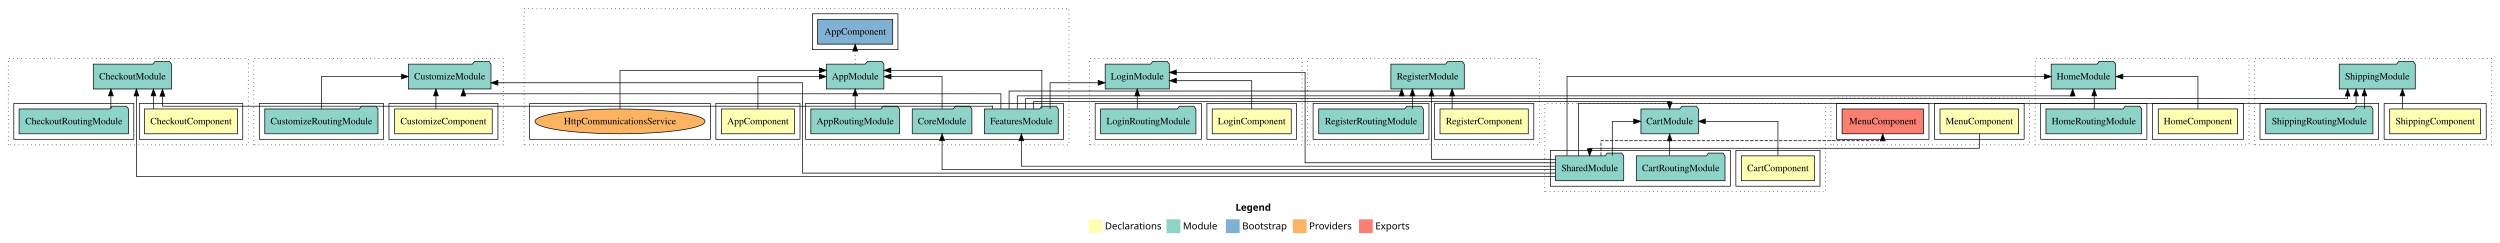
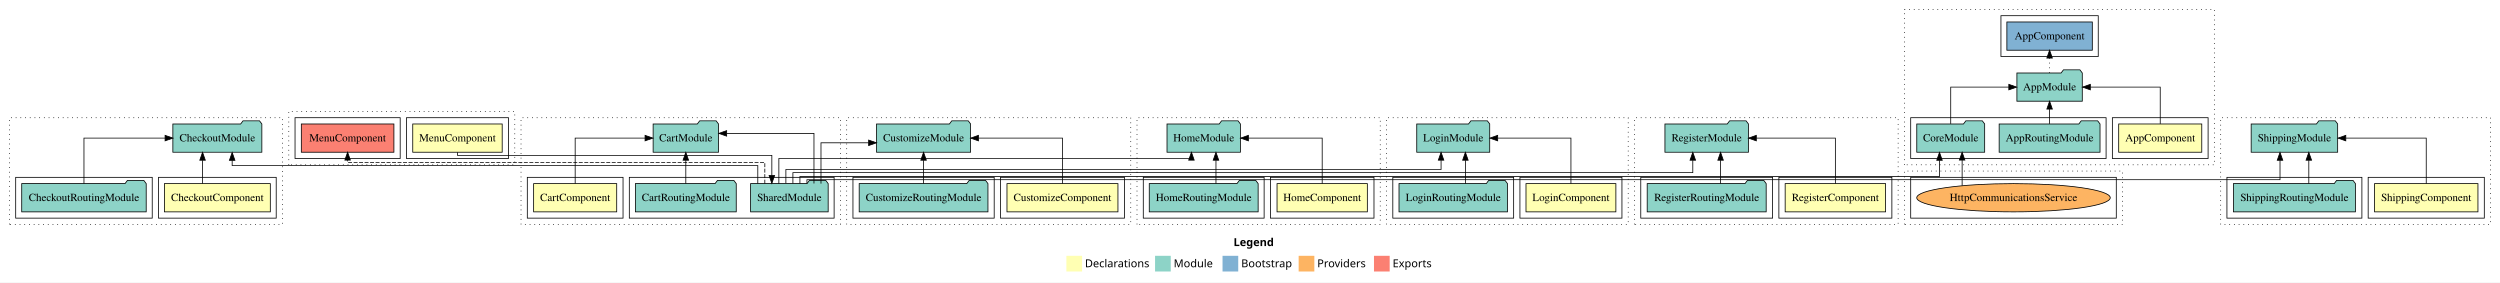
- <svg xmlns="http://www.w3.org/2000/svg" width="3625pt" height="352pt" viewBox="0.00 0.00 3625.00 352.00">
-   <g id="graph0" class="graph" transform="scale(1 1) rotate(0) translate(4 348)">
-     <polygon fill="#ffffff" stroke="transparent" points="-4,4 -4,-348 3621,-348 3621,4 -4,4" />
-     <text text-anchor="start" x="1787.509" y="-42.4" font-family="sans-serif" font-weight="bold" font-size="14.00" fill="#000000">Legend</text>
-     <polygon fill="#ffffb3" stroke="transparent" points="1574.5,-10 1574.5,-30 1594.5,-30 1594.5,-10 1574.5,-10" />
-     <text text-anchor="start" x="1598.129" y="-15.4" font-family="sans-serif" font-size="14.00" fill="#000000">  Declarations</text>
-     <polygon fill="#8dd3c7" stroke="transparent" points="1687.5,-10 1687.5,-30 1707.5,-30 1707.5,-10 1687.5,-10" />
-     <text text-anchor="start" x="1711.225" y="-15.4" font-family="sans-serif" font-size="14.00" fill="#000000">  Module</text>
-     <polygon fill="#80b1d3" stroke="transparent" points="1773.5,-10 1773.5,-30 1793.5,-30 1793.5,-10 1773.5,-10" />
-     <text text-anchor="start" x="1797.281" y="-15.4" font-family="sans-serif" font-size="14.00" fill="#000000">  Bootstrap</text>
-     <polygon fill="#fdb462" stroke="transparent" points="1870.5,-10 1870.5,-30 1890.5,-30 1890.5,-10 1870.5,-10" />
-     <text text-anchor="start" x="1894.173" y="-15.4" font-family="sans-serif" font-size="14.00" fill="#000000">  Providers</text>
-     <polygon fill="#fb8072" stroke="transparent" points="1966.5,-10 1966.5,-30 1986.5,-30 1986.5,-10 1966.5,-10" />
-     <text text-anchor="start" x="1990.226" y="-15.4" font-family="sans-serif" font-size="14.00" fill="#000000">  Exports</text>
+ <svg xmlns="http://www.w3.org/2000/svg" width="3186pt" height="360pt" viewBox="0.00 0.00 3186.00 360.00">
+   <g id="graph0" class="graph" transform="scale(1 1) rotate(0) translate(4 356)">
+     <polygon fill="#ffffff" stroke="transparent" points="-4,4 -4,-356 3182,-356 3182,4 -4,4" />
+     <text text-anchor="start" x="1568.009" y="-42.4" font-family="sans-serif" font-weight="bold" font-size="14.00" fill="#000000">Legend</text>
+     <polygon fill="#ffffb3" stroke="transparent" points="1355,-10 1355,-30 1375,-30 1375,-10 1355,-10" />
+     <text text-anchor="start" x="1378.629" y="-15.4" font-family="sans-serif" font-size="14.00" fill="#000000">  Declarations</text>
+     <polygon fill="#8dd3c7" stroke="transparent" points="1468,-10 1468,-30 1488,-30 1488,-10 1468,-10" />
+     <text text-anchor="start" x="1491.725" y="-15.4" font-family="sans-serif" font-size="14.00" fill="#000000">  Module</text>
+     <polygon fill="#80b1d3" stroke="transparent" points="1554,-10 1554,-30 1574,-30 1574,-10 1554,-10" />
+     <text text-anchor="start" x="1577.781" y="-15.4" font-family="sans-serif" font-size="14.00" fill="#000000">  Bootstrap</text>
+     <polygon fill="#fdb462" stroke="transparent" points="1651,-10 1651,-30 1671,-30 1671,-10 1651,-10" />
+     <text text-anchor="start" x="1674.673" y="-15.4" font-family="sans-serif" font-size="14.00" fill="#000000">  Providers</text>
+     <polygon fill="#fb8072" stroke="transparent" points="1747,-10 1747,-30 1767,-30 1767,-10 1747,-10" />
+     <text text-anchor="start" x="1770.726" y="-15.4" font-family="sans-serif" font-size="14.00" fill="#000000">  Exports</text>
    <g id="clust1" class="cluster">
-       <polygon fill="none" stroke="#000000" stroke-dasharray="1,5" points="756,-138 756,-336 1546,-336 1546,-138 756,-138" />
+       <polygon fill="none" stroke="#000000" stroke-dasharray="1,5" points="2423,-146 2423,-344 2818,-344 2818,-146 2423,-146" />
    </g>
    <g id="clust2" class="cluster">
-       <polygon fill="none" stroke="#000000" points="1034,-146 1034,-198 1156,-198 1156,-146 1034,-146" />
+       <polygon fill="none" stroke="#000000" points="2688,-154 2688,-206 2810,-206 2810,-154 2688,-154" />
    </g>
    <g id="clust4" class="cluster">
-       <polygon fill="none" stroke="#000000" points="1164,-146 1164,-198 1538,-198 1538,-146 1164,-146" />
+       <polygon fill="none" stroke="#000000" points="2431,-154 2431,-206 2680,-206 2680,-154 2431,-154" />
    </g>
    <g id="clust6" class="cluster">
-       <polygon fill="none" stroke="#000000" points="1174,-276 1174,-328 1298,-328 1298,-276 1174,-276" />
-     </g>
-     <g id="clust7" class="cluster">
-       <polygon fill="none" stroke="#000000" points="764,-146 764,-198 1026,-198 1026,-146 764,-146" />
+       <polygon fill="none" stroke="#000000" points="2546,-284 2546,-336 2670,-336 2670,-284 2546,-284" />
    </g>
    <g id="clust14" class="cluster">
-       <polygon fill="none" stroke="#000000" stroke-dasharray="1,5" points="2236,-70 2236,-198 2643,-198 2643,-70 2236,-70" />
+       <polygon fill="none" stroke="#000000" stroke-dasharray="1,5" points="660,-70 660,-206 1067,-206 1067,-70 660,-70" />
    </g>
    <g id="clust15" class="cluster">
-       <polygon fill="none" stroke="#000000" points="2513,-78 2513,-130 2635,-130 2635,-78 2513,-78" />
+       <polygon fill="none" stroke="#000000" points="668,-78 668,-130 790,-130 790,-78 668,-78" />
    </g>
    <g id="clust17" class="cluster">
-       <polygon fill="none" stroke="#000000" points="2244,-78 2244,-130 2505,-130 2505,-78 2244,-78" />
+       <polygon fill="none" stroke="#000000" points="798,-78 798,-130 1059,-130 1059,-78 798,-78" />
    </g>
    <g id="clust27" class="cluster">
-       <polygon fill="none" stroke="#000000" stroke-dasharray="1,5" points="8,-138 8,-263 356,-263 356,-138 8,-138" />
+       <polygon fill="none" stroke="#000000" stroke-dasharray="1,5" points="8,-70 8,-206 356,-206 356,-70 8,-70" />
    </g>
    <g id="clust28" class="cluster">
-       <polygon fill="none" stroke="#000000" points="198,-146 198,-198 348,-198 348,-146 198,-146" />
+       <polygon fill="none" stroke="#000000" points="198,-78 198,-130 348,-130 348,-78 198,-78" />
    </g>
    <g id="clust30" class="cluster">
-       <polygon fill="none" stroke="#000000" points="16,-146 16,-198 190,-198 190,-146 16,-146" />
+       <polygon fill="none" stroke="#000000" points="16,-78 16,-130 190,-130 190,-78 16,-78" />
+     </g>
+     <g id="clust40" class="cluster">
+       <polygon fill="none" stroke="#000000" stroke-dasharray="1,5" points="2423,-70 2423,-138 2701,-138 2701,-70 2423,-70" />
+     </g>
+     <g id="clust45" class="cluster">
+       <polygon fill="none" stroke="#000000" points="2431,-78 2431,-130 2693,-130 2693,-78 2431,-78" />
    </g>
    <g id="clust46" class="cluster">
-       <polygon fill="none" stroke="#000000" stroke-dasharray="1,5" points="364,-138 364,-263 726,-263 726,-138 364,-138" />
+       <polygon fill="none" stroke="#000000" stroke-dasharray="1,5" points="1075,-70 1075,-206 1437,-206 1437,-70 1075,-70" />
    </g>
    <g id="clust47" class="cluster">
-       <polygon fill="none" stroke="#000000" points="560,-146 560,-198 718,-198 718,-146 560,-146" />
+       <polygon fill="none" stroke="#000000" points="1271,-78 1271,-130 1429,-130 1429,-78 1271,-78" />
    </g>
    <g id="clust49" class="cluster">
-       <polygon fill="none" stroke="#000000" points="372,-146 372,-198 552,-198 552,-146 372,-146" />
-     </g>
-     <g id="clust65" class="cluster">
-       <polygon fill="none" stroke="#000000" stroke-dasharray="1,5" points="2947,-138 2947,-263 3257,-263 3257,-138 2947,-138" />
-     </g>
-     <g id="clust66" class="cluster">
-       <polygon fill="none" stroke="#000000" points="3117,-146 3117,-198 3249,-198 3249,-146 3117,-146" />
-     </g>
-     <g id="clust68" class="cluster">
-       <polygon fill="none" stroke="#000000" points="2955,-146 2955,-198 3109,-198 3109,-146 2955,-146" />
-     </g>
-     <g id="clust78" class="cluster">
-       <polygon fill="none" stroke="#000000" stroke-dasharray="1,5" points="1576,-138 1576,-263 1884,-263 1884,-138 1576,-138" />
-     </g>
-     <g id="clust79" class="cluster">
-       <polygon fill="none" stroke="#000000" points="1746,-146 1746,-198 1876,-198 1876,-146 1746,-146" />
-     </g>
-     <g id="clust81" class="cluster">
-       <polygon fill="none" stroke="#000000" points="1584,-146 1584,-198 1738,-198 1738,-146 1584,-146" />
-     </g>
-     <g id="clust91" class="cluster">
-       <polygon fill="none" stroke="#000000" stroke-dasharray="1,5" points="1892,-138 1892,-263 2228,-263 2228,-138 1892,-138" />
-     </g>
-     <g id="clust92" class="cluster">
-       <polygon fill="none" stroke="#000000" points="2076,-146 2076,-198 2220,-198 2220,-146 2076,-146" />
-     </g>
-     <g id="clust94" class="cluster">
-       <polygon fill="none" stroke="#000000" points="1900,-146 1900,-198 2068,-198 2068,-146 1900,-146" />
-     </g>
-     <g id="clust104" class="cluster">
-       <polygon fill="none" stroke="#000000" stroke-dasharray="1,5" points="2651,-138 2651,-206 2939,-206 2939,-138 2651,-138" />
+       <polygon fill="none" stroke="#000000" points="1083,-78 1083,-130 1263,-130 1263,-78 1083,-78" />
+     </g>
+     <g id="clust59" class="cluster">
+       <polygon fill="none" stroke="#000000" stroke-dasharray="1,5" points="1445,-70 1445,-206 1755,-206 1755,-70 1445,-70" />
+     </g>
+     <g id="clust60" class="cluster">
+       <polygon fill="none" stroke="#000000" points="1615,-78 1615,-130 1747,-130 1747,-78 1615,-78" />
+     </g>
+     <g id="clust62" class="cluster">
+       <polygon fill="none" stroke="#000000" points="1453,-78 1453,-130 1607,-130 1607,-78 1453,-78" />
+     </g>
+     <g id="clust72" class="cluster">
+       <polygon fill="none" stroke="#000000" stroke-dasharray="1,5" points="1763,-70 1763,-206 2071,-206 2071,-70 1763,-70" />
+     </g>
+     <g id="clust73" class="cluster">
+       <polygon fill="none" stroke="#000000" points="1933,-78 1933,-130 2063,-130 2063,-78 1933,-78" />
+     </g>
+     <g id="clust75" class="cluster">
+       <polygon fill="none" stroke="#000000" points="1771,-78 1771,-130 1925,-130 1925,-78 1771,-78" />
+     </g>
+     <g id="clust85" class="cluster">
+       <polygon fill="none" stroke="#000000" stroke-dasharray="1,5" points="2079,-70 2079,-206 2415,-206 2415,-70 2079,-70" />
+     </g>
+     <g id="clust86" class="cluster">
+       <polygon fill="none" stroke="#000000" points="2263,-78 2263,-130 2407,-130 2407,-78 2263,-78" />
+     </g>
+     <g id="clust88" class="cluster">
+       <polygon fill="none" stroke="#000000" points="2087,-78 2087,-130 2255,-130 2255,-78 2087,-78" />
+     </g>
+     <g id="clust98" class="cluster">
+       <polygon fill="none" stroke="#000000" stroke-dasharray="1,5" points="364,-146 364,-214 652,-214 652,-146 364,-146" />
+     </g>
+     <g id="clust99" class="cluster">
+       <polygon fill="none" stroke="#000000" points="514,-154 514,-206 644,-206 644,-154 514,-154" />
+     </g>
+     <g id="clust102" class="cluster">
+       <polygon fill="none" stroke="#000000" points="372,-154 372,-206 506,-206 506,-154 372,-154" />
    </g>
    <g id="clust105" class="cluster">
-       <polygon fill="none" stroke="#000000" points="2801,-146 2801,-198 2931,-198 2931,-146 2801,-146" />
+       <polygon fill="none" stroke="#000000" stroke-dasharray="1,5" points="2826,-70 2826,-206 3170,-206 3170,-70 2826,-70" />
+     </g>
+     <g id="clust106" class="cluster">
+       <polygon fill="none" stroke="#000000" points="3014,-78 3014,-130 3162,-130 3162,-78 3014,-78" />
    </g>
    <g id="clust108" class="cluster">
-       <polygon fill="none" stroke="#000000" points="2659,-146 2659,-198 2793,-198 2793,-146 2659,-146" />
-     </g>
-     <g id="clust111" class="cluster">
-       <polygon fill="none" stroke="#000000" stroke-dasharray="1,5" points="3265,-138 3265,-263 3609,-263 3609,-138 3265,-138" />
-     </g>
-     <g id="clust112" class="cluster">
-       <polygon fill="none" stroke="#000000" points="3453,-146 3453,-198 3601,-198 3601,-146 3453,-146" />
-     </g>
-     <g id="clust114" class="cluster">
-       <polygon fill="none" stroke="#000000" points="3273,-146 3273,-198 3445,-198 3445,-146 3273,-146" />
+       <polygon fill="none" stroke="#000000" points="2834,-78 2834,-130 3006,-130 3006,-78 2834,-78" />
    </g>
    <g id="node1" class="node">
-       <polygon fill="#ffffb3" stroke="#000000" points="1147.94,-190 1042.06,-190 1042.06,-154 1147.94,-154 1147.94,-190" />
-       <text text-anchor="middle" x="1095" y="-167.8" font-family="Times,serif" font-size="14.00" fill="#000000">AppComponent</text>
+       <polygon fill="#ffffb3" stroke="#000000" points="2801.94,-198 2696.06,-198 2696.06,-162 2801.94,-162 2801.94,-198" />
+       <text text-anchor="middle" x="2749" y="-175.8" font-family="Times,serif" font-size="14.00" fill="#000000">AppComponent</text>
    </g>
    <g id="node2" class="node">
-       <polygon fill="#8dd3c7" stroke="#000000" points="1277.657,-255 1274.657,-259 1253.657,-259 1250.657,-255 1194.343,-255 1194.343,-219 1277.657,-219 1277.657,-255" />
-       <text text-anchor="middle" x="1236" y="-232.8" font-family="Times,serif" font-size="14.00" fill="#000000">AppModule</text>
+       <polygon fill="#8dd3c7" stroke="#000000" points="2649.657,-263 2646.657,-267 2625.657,-267 2622.657,-263 2566.343,-263 2566.343,-227 2649.657,-227 2649.657,-263" />
+       <text text-anchor="middle" x="2608" y="-240.8" font-family="Times,serif" font-size="14.00" fill="#000000">AppModule</text>
    </g>
    <g id="edge1" class="edge">
-       <path fill="none" stroke="#000000" d="M1095,-190.106C1095,-209.339 1095,-237 1095,-237 1095,-237 1184.077,-237 1184.077,-237" />
-       <polygon fill="#000000" stroke="#000000" points="1184.077,-240.5 1194.077,-237 1184.077,-233.5 1184.077,-240.5" />
+       <path fill="none" stroke="#000000" d="M2749,-198.106C2749,-217.339 2749,-245 2749,-245 2749,-245 2659.923,-245 2659.923,-245" />
+       <polygon fill="#000000" stroke="#000000" points="2659.923,-241.5 2649.923,-245 2659.923,-248.5 2659.923,-241.5" />
+     </g>
+     <g id="node5" class="node">
+       <polygon fill="#80b1d3" stroke="#000000" points="2662.439,-328 2553.561,-328 2553.561,-292 2662.439,-292 2662.439,-328" />
+       <text text-anchor="middle" x="2608" y="-305.8" font-family="Times,serif" font-size="14.00" fill="#000000">AppComponent </text>
+     </g>
+     <g id="edge4" class="edge">
+       <path fill="none" stroke="#000000" stroke-dasharray="1,5" d="M2608,-263.106C2608,-263.106 2608,-281.991 2608,-281.991" />
+       <polygon fill="#000000" stroke="#000000" points="2604.5,-281.991 2608,-291.991 2611.5,-281.991 2604.5,-281.991" />
+     </g>
+     <g id="node3" class="node">
+       <polygon fill="#8dd3c7" stroke="#000000" points="2672.274,-198 2669.274,-202 2648.274,-202 2645.274,-198 2543.726,-198 2543.726,-162 2672.274,-162 2672.274,-198" />
+       <text text-anchor="middle" x="2608" y="-175.8" font-family="Times,serif" font-size="14.00" fill="#000000">AppRoutingModule</text>
+     </g>
+     <g id="edge2" class="edge">
+       <path fill="none" stroke="#000000" d="M2608,-198.106C2608,-198.106 2608,-216.991 2608,-216.991" />
+       <polygon fill="#000000" stroke="#000000" points="2604.5,-216.991 2608,-226.991 2611.5,-216.991 2604.5,-216.991" />
+     </g>
+     <g id="node4" class="node">
+       <polygon fill="#8dd3c7" stroke="#000000" points="2525.262,-198 2522.262,-202 2501.262,-202 2498.262,-198 2438.738,-198 2438.738,-162 2525.262,-162 2525.262,-198" />
+       <text text-anchor="middle" x="2482" y="-175.8" font-family="Times,serif" font-size="14.00" fill="#000000">CoreModule</text>
+     </g>
+     <g id="edge3" class="edge">
+       <path fill="none" stroke="#000000" d="M2482,-198.106C2482,-217.339 2482,-245 2482,-245 2482,-245 2556.044,-245 2556.044,-245" />
+       <polygon fill="#000000" stroke="#000000" points="2556.044,-248.5 2566.044,-245 2556.044,-241.5 2556.044,-248.5" />
    </g>
    <g id="node6" class="node">
-       <polygon fill="#80b1d3" stroke="#000000" points="1290.439,-320 1181.561,-320 1181.561,-284 1290.439,-284 1290.439,-320" />
-       <text text-anchor="middle" x="1236" y="-297.8" font-family="Times,serif" font-size="14.00" fill="#000000">AppComponent </text>
+       <polygon fill="#ffffb3" stroke="#000000" points="781.936,-122 676.064,-122 676.064,-86 781.936,-86 781.936,-122" />
+       <text text-anchor="middle" x="729" y="-99.8" font-family="Times,serif" font-size="14.00" fill="#000000">CartComponent</text>
+     </g>
+     <g id="node7" class="node">
+       <polygon fill="#8dd3c7" stroke="#000000" points="911.653,-198 908.653,-202 887.653,-202 884.653,-198 828.347,-198 828.347,-162 911.653,-162 911.653,-198" />
+       <text text-anchor="middle" x="870" y="-175.8" font-family="Times,serif" font-size="14.00" fill="#000000">CartModule</text>
    </g>
    <g id="edge5" class="edge">
-       <path fill="none" stroke="#000000" stroke-dasharray="1,5" d="M1236,-255.106C1236,-255.106 1236,-273.991 1236,-273.991" />
-       <polygon fill="#000000" stroke="#000000" points="1232.5,-273.991 1236,-283.991 1239.5,-273.991 1232.5,-273.991" />
-     </g>
-     <g id="node3" class="node">
-       <polygon fill="#8dd3c7" stroke="#000000" points="1300.274,-190 1297.274,-194 1276.274,-194 1273.274,-190 1171.726,-190 1171.726,-154 1300.274,-154 1300.274,-190" />
-       <text text-anchor="middle" x="1236" y="-167.8" font-family="Times,serif" font-size="14.00" fill="#000000">AppRoutingModule</text>
-     </g>
-     <g id="edge2" class="edge">
-       <path fill="none" stroke="#000000" d="M1236,-190.106C1236,-190.106 1236,-208.991 1236,-208.991" />
-       <polygon fill="#000000" stroke="#000000" points="1232.5,-208.991 1236,-218.991 1239.5,-208.991 1232.5,-208.991" />
-     </g>
-     <g id="node4" class="node">
-       <polygon fill="#8dd3c7" stroke="#000000" points="1405.262,-190 1402.262,-194 1381.262,-194 1378.262,-190 1318.738,-190 1318.738,-154 1405.262,-154 1405.262,-190" />
-       <text text-anchor="middle" x="1362" y="-167.8" font-family="Times,serif" font-size="14.00" fill="#000000">CoreModule</text>
-     </g>
-     <g id="edge3" class="edge">
-       <path fill="none" stroke="#000000" d="M1362,-190.106C1362,-209.339 1362,-237 1362,-237 1362,-237 1287.956,-237 1287.956,-237" />
-       <polygon fill="#000000" stroke="#000000" points="1287.956,-233.5 1277.956,-237 1287.956,-240.5 1287.956,-233.5" />
-     </g>
-     <g id="node5" class="node">
-       <polygon fill="#8dd3c7" stroke="#000000" points="1530.472,-190 1527.472,-194 1506.472,-194 1503.472,-190 1423.528,-190 1423.528,-154 1530.472,-154 1530.472,-190" />
-       <text text-anchor="middle" x="1477" y="-167.8" font-family="Times,serif" font-size="14.00" fill="#000000">FeaturesModule</text>
-     </g>
-     <g id="edge4" class="edge">
-       <path fill="none" stroke="#000000" d="M1506.714,-190.292C1506.714,-212.206 1506.714,-246 1506.714,-246 1506.714,-246 1287.706,-246 1287.706,-246" />
-       <polygon fill="#000000" stroke="#000000" points="1287.706,-242.5 1277.706,-246 1287.706,-249.5 1287.706,-242.5" />
+       <path fill="none" stroke="#000000" d="M729,-122.011C729,-144.485 729,-180 729,-180 729,-180 818.077,-180 818.077,-180" />
+       <polygon fill="#000000" stroke="#000000" points="818.077,-183.5 828.077,-180 818.077,-176.5 818.077,-183.5" />
+     </g>
+     <g id="node8" class="node">
+       <polygon fill="#8dd3c7" stroke="#000000" points="934.27,-122 931.27,-126 910.27,-126 907.27,-122 805.73,-122 805.73,-86 934.27,-86 934.27,-122" />
+       <text text-anchor="middle" x="870" y="-99.8" font-family="Times,serif" font-size="14.00" fill="#000000">CartRoutingModule</text>
+     </g>
+     <g id="edge6" class="edge">
+       <path fill="none" stroke="#000000" d="M870,-122.011C870,-122.011 870,-151.855 870,-151.855" />
+       <polygon fill="#000000" stroke="#000000" points="866.5,-151.855 870,-161.855 873.5,-151.855 866.5,-151.855" />
    </g>
    <g id="node9" class="node">
-       <polygon fill="#8dd3c7" stroke="#000000" points="2458.653,-190 2455.653,-194 2434.653,-194 2431.653,-190 2375.347,-190 2375.347,-154 2458.653,-154 2458.653,-190" />
-       <text text-anchor="middle" x="2417" y="-167.8" font-family="Times,serif" font-size="14.00" fill="#000000">CartModule</text>
+       <polygon fill="#8dd3c7" stroke="#000000" points="1051.423,-122 1048.423,-126 1027.423,-126 1024.423,-122 952.577,-122 952.577,-86 1051.423,-86 1051.423,-122" />
+       <text text-anchor="middle" x="1002" y="-99.8" font-family="Times,serif" font-size="14.00" fill="#000000">SharedModule</text>
+     </g>
+     <g id="edge11" class="edge">
+       <path fill="none" stroke="#000000" d="M1015.421,-122.159C1015.421,-127.043 1015.421,-131 1015.421,-131 1015.421,-131 2467.696,-131 2467.696,-131 2467.696,-131 2467.696,-151.754 2467.696,-151.754" />
+       <polygon fill="#000000" stroke="#000000" points="2464.196,-151.754 2467.696,-161.754 2471.196,-151.754 2464.196,-151.754" />
+     </g>
+     <g id="edge7" class="edge">
+       <path fill="none" stroke="#000000" d="M1033.316,-122.198C1033.316,-146.356 1033.316,-186 1033.316,-186 1033.316,-186 922.058,-186 922.058,-186" />
+       <polygon fill="#000000" stroke="#000000" points="922.058,-182.5 912.058,-186 922.058,-189.5 922.058,-182.5" />
+     </g>
+     <g id="node11" class="node">
+       <polygon fill="#8dd3c7" stroke="#000000" points="329.706,-198 326.706,-202 305.706,-202 302.706,-198 216.294,-198 216.294,-162 329.706,-162 329.706,-198" />
+       <text text-anchor="middle" x="273" y="-175.8" font-family="Times,serif" font-size="14.00" fill="#000000">CheckoutModule</text>
+     </g>
+     <g id="edge10" class="edge">
+       <path fill="none" stroke="#000000" d="M961.736,-122.103C961.736,-133.086 961.736,-145 961.736,-145 961.736,-145 291.868,-145 291.868,-145 291.868,-145 291.868,-151.68 291.868,-151.68" />
+       <polygon fill="#000000" stroke="#000000" points="288.368,-151.68 291.868,-161.68 295.368,-151.68 288.368,-151.68" />
+     </g>
+     <g id="node15" class="node">
+       <polygon fill="#8dd3c7" stroke="#000000" points="1232.933,-198 1229.933,-202 1208.933,-202 1205.933,-198 1113.067,-198 1113.067,-162 1232.933,-162 1232.933,-198" />
+       <text text-anchor="middle" x="1173" y="-175.8" font-family="Times,serif" font-size="14.00" fill="#000000">CustomizeModule</text>
+     </g>
+     <g id="edge15" class="edge">
+       <path fill="none" stroke="#000000" d="M1042.264,-122.027C1042.264,-142.767 1042.264,-174 1042.264,-174 1042.264,-174 1102.989,-174 1102.989,-174" />
+       <polygon fill="#000000" stroke="#000000" points="1102.989,-177.5 1112.989,-174 1102.989,-170.5 1102.989,-177.5" />
+     </g>
+     <g id="node18" class="node">
+       <polygon fill="#8dd3c7" stroke="#000000" points="1576.762,-198 1573.762,-202 1552.762,-202 1549.762,-198 1483.238,-198 1483.238,-162 1576.762,-162 1576.762,-198" />
+       <text text-anchor="middle" x="1530" y="-175.8" font-family="Times,serif" font-size="14.00" fill="#000000">HomeModule</text>
+     </g>
+     <g id="edge18" class="edge">
+       <path fill="none" stroke="#000000" d="M988.579,-122.051C988.579,-136.373 988.579,-154 988.579,-154 988.579,-154 1514.373,-154 1514.373,-154 1514.373,-154 1514.373,-154.794 1514.373,-154.794" />
+       <polygon fill="#000000" stroke="#000000" points="1510.873,-151.942 1514.373,-161.942 1517.873,-151.942 1510.873,-151.942" />
+     </g>
+     <g id="node21" class="node">
+       <polygon fill="#8dd3c7" stroke="#000000" points="1894.493,-198 1891.493,-202 1870.493,-202 1867.493,-198 1801.507,-198 1801.507,-162 1894.493,-162 1894.493,-198" />
+       <text text-anchor="middle" x="1848" y="-175.8" font-family="Times,serif" font-size="14.00" fill="#000000">LoginModule</text>
+     </g>
+     <g id="edge21" class="edge">
+       <path fill="none" stroke="#000000" d="M997.526,-122.422C997.526,-131.279 997.526,-140 997.526,-140 997.526,-140 1832.501,-140 1832.501,-140 1832.501,-140 1832.501,-151.873 1832.501,-151.873" />
+       <polygon fill="#000000" stroke="#000000" points="1829.001,-151.873 1832.501,-161.873 1836.001,-151.873 1829.001,-151.873" />
+     </g>
+     <g id="node24" class="node">
+       <polygon fill="#8dd3c7" stroke="#000000" points="2224.202,-198 2221.202,-202 2200.202,-202 2197.202,-198 2117.798,-198 2117.798,-162 2224.202,-162 2224.202,-198" />
+       <text text-anchor="middle" x="2171" y="-175.8" font-family="Times,serif" font-size="14.00" fill="#000000">RegisterModule</text>
+     </g>
+     <g id="edge24" class="edge">
+       <path fill="none" stroke="#000000" d="M1006.474,-122.243C1006.474,-129.43 1006.474,-136 1006.474,-136 1006.474,-136 2153.3,-136 2153.3,-136 2153.3,-136 2153.3,-151.85 2153.3,-151.85" />
+       <polygon fill="#000000" stroke="#000000" points="2149.8,-151.849 2153.3,-161.85 2156.8,-151.85 2149.8,-151.849" />
+     </g>
+     <g id="node27" class="node">
+       <polygon fill="#fb8072" stroke="#000000" points="497.993,-198 380.007,-198 380.007,-162 497.993,-162 497.993,-198" />
+       <text text-anchor="middle" x="439" y="-175.8" font-family="Times,serif" font-size="14.00" fill="#000000">MenuComponent </text>
+     </g>
+     <g id="edge26" class="edge">
+       <path fill="none" stroke="#000000" stroke-dasharray="5,2" d="M970.684,-122.044C970.684,-134.563 970.684,-149 970.684,-149 970.684,-149 439,-149 439,-149 439,-149 439,-151.967 439,-151.967" />
+       <polygon fill="#000000" stroke="#000000" points="435.5,-151.967 439,-161.967 442.5,-151.967 435.5,-151.967" />
+     </g>
+     <g id="node29" class="node">
+       <polygon fill="#8dd3c7" stroke="#000000" points="2975.114,-198 2972.114,-202 2951.114,-202 2948.114,-198 2864.886,-198 2864.886,-162 2975.114,-162 2975.114,-198" />
+       <text text-anchor="middle" x="2920" y="-175.8" font-family="Times,serif" font-size="14.00" fill="#000000">ShippingModule</text>
+     </g>
+     <g id="edge28" class="edge">
+       <path fill="none" stroke="#000000" d="M1024.369,-122.122C1024.369,-124.973 1024.369,-127 1024.369,-127 1024.369,-127 2901.648,-127 2901.648,-127 2901.648,-127 2901.648,-151.76 2901.648,-151.76" />
+       <polygon fill="#000000" stroke="#000000" points="2898.148,-151.76 2901.648,-161.76 2905.148,-151.76 2898.148,-151.76" />
+     </g>
+     <g id="node10" class="node">
+       <polygon fill="#ffffb3" stroke="#000000" points="340.489,-122 205.511,-122 205.511,-86 340.489,-86 340.489,-122" />
+       <text text-anchor="middle" x="273" y="-99.8" font-family="Times,serif" font-size="14.00" fill="#000000">CheckoutComponent</text>
+     </g>
+     <g id="edge8" class="edge">
+       <path fill="none" stroke="#000000" d="M254.132,-122.011C254.132,-122.011 254.132,-151.855 254.132,-151.855" />
+       <polygon fill="#000000" stroke="#000000" points="250.632,-151.855 254.132,-161.855 257.632,-151.855 250.632,-151.855" />
+     </g>
+     <g id="node12" class="node">
+       <polygon fill="#8dd3c7" stroke="#000000" points="182.324,-122 179.324,-126 158.324,-126 155.324,-122 23.676,-122 23.676,-86 182.324,-86 182.324,-122" />
+       <text text-anchor="middle" x="103" y="-99.8" font-family="Times,serif" font-size="14.00" fill="#000000">CheckoutRoutingModule</text>
    </g>
    <g id="edge9" class="edge">
-       <path fill="none" stroke="#000000" d="M1494.829,-190.202C1494.829,-196.028 1494.829,-201 1494.829,-201 1494.829,-201 2417,-201 2417,-201 2417,-201 2417,-199.92 2417,-199.92" />
-       <polygon fill="#000000" stroke="#000000" points="2420.5,-200.201 2417,-190.202 2413.5,-200.202 2420.5,-200.201" />
+       <path fill="none" stroke="#000000" d="M103,-122.011C103,-144.485 103,-180 103,-180 103,-180 206.393,-180 206.393,-180" />
+       <polygon fill="#000000" stroke="#000000" points="206.393,-183.5 216.393,-180 206.392,-176.5 206.393,-183.5" />
    </g>
    <g id="node13" class="node">
-       <polygon fill="#8dd3c7" stroke="#000000" points="244.706,-255 241.706,-259 220.706,-259 217.706,-255 131.294,-255 131.294,-219 244.706,-219 244.706,-255" />
-       <text text-anchor="middle" x="188" y="-232.8" font-family="Times,serif" font-size="14.00" fill="#000000">CheckoutModule</text>
+       <ellipse fill="#fdb462" stroke="#000000" cx="2562" cy="-104" rx="123.292" ry="18" />
+       <text text-anchor="middle" x="2562" y="-99.8" font-family="Times,serif" font-size="14.00" fill="#000000">HttpCommunicationsService</text>
+     </g>
+     <g id="edge12" class="edge">
+       <path fill="none" stroke="#000000" d="M2496.539,-119.38C2496.539,-119.38 2496.539,-151.971 2496.539,-151.971" />
+       <polygon fill="#000000" stroke="#000000" points="2493.039,-151.971 2496.539,-161.971 2500.039,-151.971 2493.039,-151.971" />
+     </g>
+     <g id="node14" class="node">
+       <polygon fill="#ffffb3" stroke="#000000" points="1420.715,-122 1279.285,-122 1279.285,-86 1420.715,-86 1420.715,-122" />
+       <text text-anchor="middle" x="1350" y="-99.8" font-family="Times,serif" font-size="14.00" fill="#000000">CustomizeComponent</text>
    </g>
    <g id="edge13" class="edge">
-       <path fill="none" stroke="#000000" d="M1435.4,-190.168C1435.4,-192.448 1435.4,-194 1435.4,-194 1435.4,-194 231.571,-194 231.571,-194 231.571,-194 231.571,-208.515 231.571,-208.515" />
-       <polygon fill="#000000" stroke="#000000" points="228.071,-208.514 231.571,-218.515 235.071,-208.515 228.071,-208.514" />
+       <path fill="none" stroke="#000000" d="M1350,-122.011C1350,-144.485 1350,-180 1350,-180 1350,-180 1242.924,-180 1242.924,-180" />
+       <polygon fill="#000000" stroke="#000000" points="1242.924,-176.5 1232.924,-180 1242.924,-183.5 1242.924,-176.5" />
    </g>
    <g id="node16" class="node">
-       <polygon fill="#8dd3c7" stroke="#000000" points="707.933,-255 704.933,-259 683.933,-259 680.933,-255 588.067,-255 588.067,-219 707.933,-219 707.933,-255" />
-       <text text-anchor="middle" x="648" y="-232.8" font-family="Times,serif" font-size="14.00" fill="#000000">CustomizeModule</text>
-     </g>
-     <g id="edge18" class="edge">
-       <path fill="none" stroke="#000000" d="M1447.286,-190.127C1447.286,-200.711 1447.286,-212 1447.286,-212 1447.286,-212 667.905,-212 667.905,-212 667.905,-212 667.905,-212.683 667.905,-212.683" />
-       <polygon fill="#000000" stroke="#000000" points="664.405,-208.831 667.905,-218.831 671.405,-208.831 664.405,-208.831" />
+       <polygon fill="#8dd3c7" stroke="#000000" points="1255.05,-122 1252.05,-126 1231.05,-126 1228.05,-122 1090.95,-122 1090.95,-86 1255.05,-86 1255.05,-122" />
+       <text text-anchor="middle" x="1173" y="-99.8" font-family="Times,serif" font-size="14.00" fill="#000000">CustomizeRoutingModule</text>
+     </g>
+     <g id="edge14" class="edge">
+       <path fill="none" stroke="#000000" d="M1173,-122.011C1173,-122.011 1173,-151.855 1173,-151.855" />
+       <polygon fill="#000000" stroke="#000000" points="1169.5,-151.855 1173,-161.855 1176.5,-151.855 1169.5,-151.855" />
+     </g>
+     <g id="node17" class="node">
+       <polygon fill="#ffffb3" stroke="#000000" points="1738.545,-122 1623.455,-122 1623.455,-86 1738.545,-86 1738.545,-122" />
+       <text text-anchor="middle" x="1681" y="-99.8" font-family="Times,serif" font-size="14.00" fill="#000000">HomeComponent</text>
+     </g>
+     <g id="edge16" class="edge">
+       <path fill="none" stroke="#000000" d="M1681,-122.011C1681,-144.485 1681,-180 1681,-180 1681,-180 1586.95,-180 1586.95,-180" />
+       <polygon fill="#000000" stroke="#000000" points="1586.95,-176.5 1576.95,-180 1586.95,-183.5 1586.95,-176.5" />
    </g>
    <g id="node19" class="node">
-       <polygon fill="#8dd3c7" stroke="#000000" points="3063.762,-255 3060.762,-259 3039.762,-259 3036.762,-255 2970.238,-255 2970.238,-219 3063.762,-219 3063.762,-255" />
-       <text text-anchor="middle" x="3017" y="-232.8" font-family="Times,serif" font-size="14.00" fill="#000000">HomeModule</text>
+       <polygon fill="#8dd3c7" stroke="#000000" points="1599.38,-122 1596.38,-126 1575.38,-126 1572.38,-122 1460.62,-122 1460.62,-86 1599.38,-86 1599.38,-122" />
+       <text text-anchor="middle" x="1530" y="-99.8" font-family="Times,serif" font-size="14.00" fill="#000000">HomeRoutingModule</text>
+     </g>
+     <g id="edge17" class="edge">
+       <path fill="none" stroke="#000000" d="M1545.627,-122.011C1545.627,-122.011 1545.627,-151.855 1545.627,-151.855" />
+       <polygon fill="#000000" stroke="#000000" points="1542.127,-151.855 1545.627,-161.855 1549.127,-151.855 1542.127,-151.855" />
+     </g>
+     <g id="node20" class="node">
+       <polygon fill="#ffffb3" stroke="#000000" points="2055.276,-122 1940.724,-122 1940.724,-86 2055.276,-86 2055.276,-122" />
+       <text text-anchor="middle" x="1998" y="-99.8" font-family="Times,serif" font-size="14.00" fill="#000000">LoginComponent</text>
+     </g>
+     <g id="edge19" class="edge">
+       <path fill="none" stroke="#000000" d="M1998,-122.011C1998,-144.485 1998,-180 1998,-180 1998,-180 1904.639,-180 1904.639,-180" />
+       <polygon fill="#000000" stroke="#000000" points="1904.639,-176.5 1894.639,-180 1904.639,-183.5 1904.639,-176.5" />
+     </g>
+     <g id="node22" class="node">
+       <polygon fill="#8dd3c7" stroke="#000000" points="1917.111,-122 1914.111,-126 1893.111,-126 1890.111,-122 1778.889,-122 1778.889,-86 1917.111,-86 1917.111,-122" />
+       <text text-anchor="middle" x="1848" y="-99.8" font-family="Times,serif" font-size="14.00" fill="#000000">LoginRoutingModule</text>
+     </g>
+     <g id="edge20" class="edge">
+       <path fill="none" stroke="#000000" d="M1863.499,-122.011C1863.499,-122.011 1863.499,-151.855 1863.499,-151.855" />
+       <polygon fill="#000000" stroke="#000000" points="1859.999,-151.855 1863.499,-161.855 1866.999,-151.855 1859.999,-151.855" />
+     </g>
+     <g id="node23" class="node">
+       <polygon fill="#ffffb3" stroke="#000000" points="2398.985,-122 2271.015,-122 2271.015,-86 2398.985,-86 2398.985,-122" />
+       <text text-anchor="middle" x="2335" y="-99.8" font-family="Times,serif" font-size="14.00" fill="#000000">RegisterComponent</text>
    </g>
    <g id="edge22" class="edge">
-       <path fill="none" stroke="#000000" d="M1471.057,-190.066C1471.057,-199.459 1471.057,-209 1471.057,-209 1471.057,-209 3001.373,-209 3001.373,-209 3001.373,-209 3001.373,-209.979 3001.373,-209.979" />
-       <polygon fill="#000000" stroke="#000000" points="2997.873,-208.793 3001.373,-218.793 3004.873,-208.793 2997.873,-208.793" />
-     </g>
-     <g id="node22" class="node">
-       <polygon fill="#8dd3c7" stroke="#000000" points="1691.493,-255 1688.493,-259 1667.493,-259 1664.493,-255 1598.507,-255 1598.507,-219 1691.493,-219 1691.493,-255" />
-       <text text-anchor="middle" x="1645" y="-232.8" font-family="Times,serif" font-size="14.00" fill="#000000">LoginModule</text>
-     </g>
-     <g id="edge26" class="edge">
-       <path fill="none" stroke="#000000" d="M1518.6,-190.027C1518.6,-206.398 1518.6,-228 1518.6,-228 1518.6,-228 1588.293,-228 1588.293,-228" />
-       <polygon fill="#000000" stroke="#000000" points="1588.293,-231.5 1598.293,-228 1588.293,-224.5 1588.293,-231.5" />
+       <path fill="none" stroke="#000000" d="M2335,-122.011C2335,-144.485 2335,-180 2335,-180 2335,-180 2234.246,-180 2234.246,-180" />
+       <polygon fill="#000000" stroke="#000000" points="2234.246,-176.5 2224.246,-180 2234.246,-183.5 2234.246,-176.5" />
    </g>
    <g id="node25" class="node">
-       <polygon fill="#8dd3c7" stroke="#000000" points="2119.202,-255 2116.202,-259 2095.202,-259 2092.202,-255 2012.798,-255 2012.798,-219 2119.202,-219 2119.202,-255" />
-       <text text-anchor="middle" x="2066" y="-232.8" font-family="Times,serif" font-size="14.00" fill="#000000">RegisterModule</text>
-     </g>
-     <g id="edge30" class="edge">
-       <path fill="none" stroke="#000000" d="M1459.171,-190.15C1459.171,-202.271 1459.171,-216 1459.171,-216 1459.171,-216 2028.486,-216 2028.486,-216 2028.486,-216 2028.486,-216.292 2028.486,-216.292" />
-       <polygon fill="#000000" stroke="#000000" points="2024.986,-208.92 2028.486,-218.92 2031.986,-208.92 2024.986,-208.92" />
+       <polygon fill="#8dd3c7" stroke="#000000" points="2246.82,-122 2243.82,-126 2222.82,-126 2219.82,-122 2095.18,-122 2095.18,-86 2246.82,-86 2246.82,-122" />
+       <text text-anchor="middle" x="2171" y="-99.8" font-family="Times,serif" font-size="14.00" fill="#000000">RegisterRoutingModule</text>
+     </g>
+     <g id="edge23" class="edge">
+       <path fill="none" stroke="#000000" d="M2188.7,-122.011C2188.7,-122.011 2188.7,-151.855 2188.7,-151.855" />
+       <polygon fill="#000000" stroke="#000000" points="2185.2,-151.855 2188.7,-161.855 2192.2,-151.855 2185.2,-151.855" />
+     </g>
+     <g id="node26" class="node">
+       <polygon fill="#ffffb3" stroke="#000000" points="635.992,-198 522.008,-198 522.008,-162 635.992,-162 635.992,-198" />
+       <text text-anchor="middle" x="579" y="-175.8" font-family="Times,serif" font-size="14.00" fill="#000000">MenuComponent</text>
+     </g>
+     <g id="edge25" class="edge">
+       <path fill="none" stroke="#000000" d="M579,-161.832C579,-159.552 579,-158 579,-158 579,-158 979.631,-158 979.631,-158 979.631,-158 979.631,-132.282 979.631,-132.282" />
+       <polygon fill="#000000" stroke="#000000" points="983.131,-132.282 979.631,-122.282 976.131,-132.282 983.131,-132.282" />
+     </g>
+     <g id="node28" class="node">
+       <polygon fill="#ffffb3" stroke="#000000" points="3153.896,-122 3022.104,-122 3022.104,-86 3153.896,-86 3153.896,-122" />
+       <text text-anchor="middle" x="3088" y="-99.8" font-family="Times,serif" font-size="14.00" fill="#000000">ShippingComponent</text>
+     </g>
+     <g id="edge27" class="edge">
+       <path fill="none" stroke="#000000" d="M3088,-122.011C3088,-144.485 3088,-180 3088,-180 3088,-180 2985.475,-180 2985.475,-180" />
+       <polygon fill="#000000" stroke="#000000" points="2985.475,-176.5 2975.475,-180 2985.475,-183.5 2985.475,-176.5" />
    </g>
    <g id="node30" class="node">
-       <polygon fill="#8dd3c7" stroke="#000000" points="3498.114,-255 3495.114,-259 3474.114,-259 3471.114,-255 3387.886,-255 3387.886,-219 3498.114,-219 3498.114,-255" />
-       <text text-anchor="middle" x="3443" y="-232.8" font-family="Times,serif" font-size="14.00" fill="#000000">ShippingModule</text>
-     </g>
-     <g id="edge36" class="edge">
-       <path fill="none" stroke="#000000" d="M1482.943,-190.045C1482.943,-197.749 1482.943,-205 1482.943,-205 1482.943,-205 3400.111,-205 3400.111,-205 3400.111,-205 3400.111,-208.757 3400.111,-208.757" />
-       <polygon fill="#000000" stroke="#000000" points="3396.611,-208.757 3400.111,-218.757 3403.611,-208.757 3396.611,-208.757" />
-     </g>
-     <g id="node7" class="node">
-       <ellipse fill="#fdb462" stroke="#000000" cx="895" cy="-172" rx="123.292" ry="18" />
-       <text text-anchor="middle" x="895" y="-167.8" font-family="Times,serif" font-size="14.00" fill="#000000">HttpCommunicationsService</text>
-     </g>
-     <g id="edge6" class="edge">
-       <path fill="none" stroke="#000000" d="M895,-190.292C895,-212.206 895,-246 895,-246 895,-246 1184.187,-246 1184.187,-246" />
-       <polygon fill="#000000" stroke="#000000" points="1184.187,-249.5 1194.187,-246 1184.187,-242.5 1184.187,-249.5" />
-     </g>
-     <g id="node8" class="node">
-       <polygon fill="#ffffb3" stroke="#000000" points="2626.936,-122 2521.064,-122 2521.064,-86 2626.936,-86 2626.936,-122" />
-       <text text-anchor="middle" x="2574" y="-99.8" font-family="Times,serif" font-size="14.00" fill="#000000">CartComponent</text>
-     </g>
-     <g id="edge7" class="edge">
-       <path fill="none" stroke="#000000" d="M2574,-122.223C2574,-142.365 2574,-172 2574,-172 2574,-172 2468.661,-172 2468.661,-172" />
-       <polygon fill="#000000" stroke="#000000" points="2468.661,-168.5 2458.661,-172 2468.661,-175.5 2468.661,-168.5" />
-     </g>
-     <g id="node10" class="node">
-       <polygon fill="#8dd3c7" stroke="#000000" points="2497.27,-122 2494.27,-126 2473.27,-126 2470.27,-122 2368.73,-122 2368.73,-86 2497.27,-86 2497.27,-122" />
-       <text text-anchor="middle" x="2433" y="-99.8" font-family="Times,serif" font-size="14.00" fill="#000000">CartRoutingModule</text>
-     </g>
-     <g id="edge8" class="edge">
-       <path fill="none" stroke="#000000" d="M2417,-122.223C2417,-122.223 2417,-143.727 2417,-143.727" />
-       <polygon fill="#000000" stroke="#000000" points="2413.5,-143.727 2417,-153.727 2420.5,-143.727 2413.5,-143.727" />
-     </g>
-     <g id="node11" class="node">
-       <polygon fill="#8dd3c7" stroke="#000000" points="2350.423,-122 2347.423,-126 2326.423,-126 2323.423,-122 2251.577,-122 2251.577,-86 2350.423,-86 2350.423,-122" />
-       <text text-anchor="middle" x="2301" y="-99.8" font-family="Times,serif" font-size="14.00" fill="#000000">SharedModule</text>
-     </g>
-     <g id="edge15" class="edge">
-       <path fill="none" stroke="#000000" d="M2251.508,-102C2057.841,-102 1362,-102 1362,-102 1362,-102 1362,-143.973 1362,-143.973" />
-       <polygon fill="#000000" stroke="#000000" points="1358.5,-143.973 1362,-153.973 1365.5,-143.973 1358.5,-143.973" />
-     </g>
-     <g id="edge20" class="edge">
-       <path fill="none" stroke="#000000" d="M2251.617,-107C2073.846,-107 1477,-107 1477,-107 1477,-107 1477,-143.894 1477,-143.894" />
-       <polygon fill="#000000" stroke="#000000" points="1473.5,-143.894 1477,-153.894 1480.5,-143.894 1473.5,-143.894" />
-     </g>
-     <g id="edge10" class="edge">
-       <path fill="none" stroke="#000000" d="M2333.807,-122.223C2333.807,-142.365 2333.807,-172 2333.807,-172 2333.807,-172 2364.916,-172 2364.916,-172" />
-       <polygon fill="#000000" stroke="#000000" points="2364.916,-175.5 2374.916,-172 2364.916,-168.5 2364.916,-175.5" />
-     </g>
-     <g id="edge14" class="edge">
-       <path fill="none" stroke="#000000" d="M2251.76,-92C1934.698,-92 193.834,-92 193.834,-92 193.834,-92 193.834,-208.929 193.834,-208.929" />
-       <polygon fill="#000000" stroke="#000000" points="190.334,-208.929 193.834,-218.929 197.334,-208.929 190.334,-208.929" />
-     </g>
-     <g id="edge19" class="edge">
-       <path fill="none" stroke="#000000" d="M2251.592,-97C2032.525,-97 1159.666,-97 1159.666,-97 1159.666,-97 1159.666,-228 1159.666,-228 1159.666,-228 717.947,-228 717.947,-228" />
-       <polygon fill="#000000" stroke="#000000" points="717.947,-224.5 707.947,-228 717.947,-231.5 717.947,-224.5" />
-     </g>
-     <g id="edge24" class="edge">
-       <path fill="none" stroke="#000000" d="M2268.193,-122.214C2268.193,-158.64 2268.193,-237 2268.193,-237 2268.193,-237 2960.159,-237 2960.159,-237" />
-       <polygon fill="#000000" stroke="#000000" points="2960.159,-240.5 2970.159,-237 2960.159,-233.5 2960.159,-240.5" />
-     </g>
-     <g id="edge28" class="edge">
-       <path fill="none" stroke="#000000" d="M2251.636,-112C2142.109,-112 1888.364,-112 1888.364,-112 1888.364,-112 1888.364,-243 1888.364,-243 1888.364,-243 1701.635,-243 1701.635,-243" />
-       <polygon fill="#000000" stroke="#000000" points="1701.635,-239.5 1691.635,-243 1701.635,-246.5 1701.635,-239.5" />
-     </g>
-     <g id="edge32" class="edge">
-       <path fill="none" stroke="#000000" d="M2251.557,-117C2184.188,-117 2071.834,-117 2071.834,-117 2071.834,-117 2071.834,-208.775 2071.834,-208.775" />
-       <polygon fill="#000000" stroke="#000000" points="2068.334,-208.774 2071.834,-218.775 2075.334,-208.775 2068.334,-208.774" />
-     </g>
-     <g id="node28" class="node">
-       <polygon fill="#fb8072" stroke="#000000" points="2784.993,-190 2667.007,-190 2667.007,-154 2784.993,-154 2784.993,-190" />
-       <text text-anchor="middle" x="2726" y="-167.8" font-family="Times,serif" font-size="14.00" fill="#000000">MenuComponent </text>
-     </g>
-     <g id="edge34" class="edge">
-       <path fill="none" stroke="#000000" stroke-dasharray="5,2" d="M2317.404,-122.127C2317.404,-132.711 2317.404,-144 2317.404,-144 2317.404,-144 2726,-144 2726,-144 2726,-144 2726,-144.979 2726,-144.979" />
-       <polygon fill="#000000" stroke="#000000" points="2722.5,-143.793 2726,-153.793 2729.5,-143.793 2722.5,-143.793" />
-     </g>
-     <g id="edge37" class="edge">
-       <path fill="none" stroke="#000000" d="M2284.596,-122.124C2284.596,-149.44 2284.596,-198 2284.596,-198 2284.596,-198 3412.28,-198 3412.28,-198 3412.28,-198 3412.28,-208.87 3412.28,-208.87" />
-       <polygon fill="#000000" stroke="#000000" points="3408.78,-208.87 3412.28,-218.87 3415.78,-208.87 3408.78,-208.87" />
-     </g>
-     <g id="node12" class="node">
-       <polygon fill="#ffffb3" stroke="#000000" points="340.489,-190 205.511,-190 205.511,-154 340.489,-154 340.489,-190" />
-       <text text-anchor="middle" x="273" y="-167.8" font-family="Times,serif" font-size="14.00" fill="#000000">CheckoutComponent</text>
-     </g>
-     <g id="edge11" class="edge">
-       <path fill="none" stroke="#000000" d="M218.538,-190.106C218.538,-190.106 218.538,-208.991 218.538,-208.991" />
-       <polygon fill="#000000" stroke="#000000" points="215.038,-208.991 218.538,-218.991 222.038,-208.991 215.038,-208.991" />
-     </g>
-     <g id="node14" class="node">
-       <polygon fill="#8dd3c7" stroke="#000000" points="182.324,-190 179.324,-194 158.324,-194 155.324,-190 23.676,-190 23.676,-154 182.324,-154 182.324,-190" />
-       <text text-anchor="middle" x="103" y="-167.8" font-family="Times,serif" font-size="14.00" fill="#000000">CheckoutRoutingModule</text>
-     </g>
-     <g id="edge12" class="edge">
-       <path fill="none" stroke="#000000" d="M156.78,-190.106C156.78,-190.106 156.78,-208.991 156.78,-208.991" />
-       <polygon fill="#000000" stroke="#000000" points="153.28,-208.991 156.78,-218.991 160.28,-208.991 153.28,-208.991" />
-     </g>
-     <g id="node15" class="node">
-       <polygon fill="#ffffb3" stroke="#000000" points="709.715,-190 568.285,-190 568.285,-154 709.715,-154 709.715,-190" />
-       <text text-anchor="middle" x="639" y="-167.8" font-family="Times,serif" font-size="14.00" fill="#000000">CustomizeComponent</text>
-     </g>
-     <g id="edge16" class="edge">
-       <path fill="none" stroke="#000000" d="M628.095,-190.106C628.095,-190.106 628.095,-208.991 628.095,-208.991" />
-       <polygon fill="#000000" stroke="#000000" points="624.595,-208.991 628.095,-218.991 631.595,-208.991 624.595,-208.991" />
-     </g>
-     <g id="node17" class="node">
-       <polygon fill="#8dd3c7" stroke="#000000" points="544.05,-190 541.05,-194 520.05,-194 517.05,-190 379.95,-190 379.95,-154 544.05,-154 544.05,-190" />
-       <text text-anchor="middle" x="462" y="-167.8" font-family="Times,serif" font-size="14.00" fill="#000000">CustomizeRoutingModule</text>
-     </g>
-     <g id="edge17" class="edge">
-       <path fill="none" stroke="#000000" d="M462,-190.106C462,-209.339 462,-237 462,-237 462,-237 578.125,-237 578.125,-237" />
-       <polygon fill="#000000" stroke="#000000" points="578.125,-240.5 588.125,-237 578.125,-233.5 578.125,-240.5" />
-     </g>
-     <g id="node18" class="node">
-       <polygon fill="#ffffb3" stroke="#000000" points="3240.545,-190 3125.455,-190 3125.455,-154 3240.545,-154 3240.545,-190" />
-       <text text-anchor="middle" x="3183" y="-167.8" font-family="Times,serif" font-size="14.00" fill="#000000">HomeComponent</text>
-     </g>
-     <g id="edge21" class="edge">
-       <path fill="none" stroke="#000000" d="M3183,-190.106C3183,-209.339 3183,-237 3183,-237 3183,-237 3074.125,-237 3074.125,-237" />
-       <polygon fill="#000000" stroke="#000000" points="3074.125,-233.5 3064.125,-237 3074.125,-240.5 3074.125,-233.5" />
-     </g>
-     <g id="node20" class="node">
-       <polygon fill="#8dd3c7" stroke="#000000" points="3101.38,-190 3098.38,-194 3077.38,-194 3074.38,-190 2962.62,-190 2962.62,-154 3101.38,-154 3101.38,-190" />
-       <text text-anchor="middle" x="3032" y="-167.8" font-family="Times,serif" font-size="14.00" fill="#000000">HomeRoutingModule</text>
-     </g>
-     <g id="edge23" class="edge">
-       <path fill="none" stroke="#000000" d="M3032.627,-190.106C3032.627,-190.106 3032.627,-208.991 3032.627,-208.991" />
-       <polygon fill="#000000" stroke="#000000" points="3029.127,-208.991 3032.627,-218.991 3036.127,-208.991 3029.127,-208.991" />
-     </g>
-     <g id="node21" class="node">
-       <polygon fill="#ffffb3" stroke="#000000" points="1868.276,-190 1753.724,-190 1753.724,-154 1868.276,-154 1868.276,-190" />
-       <text text-anchor="middle" x="1811" y="-167.8" font-family="Times,serif" font-size="14.00" fill="#000000">LoginComponent</text>
-     </g>
-     <g id="edge25" class="edge">
-       <path fill="none" stroke="#000000" d="M1811,-190.023C1811,-207.373 1811,-231 1811,-231 1811,-231 1701.682,-231 1701.682,-231" />
-       <polygon fill="#000000" stroke="#000000" points="1701.682,-227.5 1691.682,-231 1701.682,-234.5 1701.682,-227.5" />
-     </g>
-     <g id="node23" class="node">
-       <polygon fill="#8dd3c7" stroke="#000000" points="1730.111,-190 1727.111,-194 1706.111,-194 1703.111,-190 1591.889,-190 1591.889,-154 1730.111,-154 1730.111,-190" />
-       <text text-anchor="middle" x="1661" y="-167.8" font-family="Times,serif" font-size="14.00" fill="#000000">LoginRoutingModule</text>
-     </g>
-     <g id="edge27" class="edge">
-       <path fill="none" stroke="#000000" d="M1645,-190.106C1645,-190.106 1645,-208.991 1645,-208.991" />
-       <polygon fill="#000000" stroke="#000000" points="1641.5,-208.991 1645,-218.991 1648.5,-208.991 1641.5,-208.991" />
-     </g>
-     <g id="node24" class="node">
-       <polygon fill="#ffffb3" stroke="#000000" points="2211.985,-190 2084.015,-190 2084.015,-154 2211.985,-154 2211.985,-190" />
-       <text text-anchor="middle" x="2148" y="-167.8" font-family="Times,serif" font-size="14.00" fill="#000000">RegisterComponent</text>
+       <polygon fill="#8dd3c7" stroke="#000000" points="2997.732,-122 2994.732,-126 2973.732,-126 2970.732,-122 2842.268,-122 2842.268,-86 2997.732,-86 2997.732,-122" />
+       <text text-anchor="middle" x="2920" y="-99.8" font-family="Times,serif" font-size="14.00" fill="#000000">ShippingRoutingModule</text>
    </g>
    <g id="edge29" class="edge">
-       <path fill="none" stroke="#000000" d="M2101.554,-190.106C2101.554,-190.106 2101.554,-208.991 2101.554,-208.991" />
-       <polygon fill="#000000" stroke="#000000" points="2098.054,-208.991 2101.554,-218.991 2105.054,-208.991 2098.054,-208.991" />
-     </g>
-     <g id="node26" class="node">
-       <polygon fill="#8dd3c7" stroke="#000000" points="2059.82,-190 2056.82,-194 2035.82,-194 2032.82,-190 1908.18,-190 1908.18,-154 2059.82,-154 2059.82,-190" />
-       <text text-anchor="middle" x="1984" y="-167.8" font-family="Times,serif" font-size="14.00" fill="#000000">RegisterRoutingModule</text>
-     </g>
-     <g id="edge31" class="edge">
-       <path fill="none" stroke="#000000" d="M2044.073,-190.106C2044.073,-190.106 2044.073,-208.991 2044.073,-208.991" />
-       <polygon fill="#000000" stroke="#000000" points="2040.573,-208.991 2044.073,-218.991 2047.573,-208.991 2040.573,-208.991" />
-     </g>
-     <g id="node27" class="node">
-       <polygon fill="#ffffb3" stroke="#000000" points="2922.992,-190 2809.008,-190 2809.008,-154 2922.992,-154 2922.992,-190" />
-       <text text-anchor="middle" x="2866" y="-167.8" font-family="Times,serif" font-size="14.00" fill="#000000">MenuComponent</text>
-     </g>
-     <g id="edge33" class="edge">
-       <path fill="none" stroke="#000000" d="M2866,-153.87C2866,-143.685 2866,-133 2866,-133 2866,-133 2301,-133 2301,-133 2301,-133 2301,-131.92 2301,-131.92" />
-       <polygon fill="#000000" stroke="#000000" points="2304.5,-132.201 2301,-122.201 2297.5,-132.202 2304.5,-132.201" />
-     </g>
-     <g id="node29" class="node">
-       <polygon fill="#ffffb3" stroke="#000000" points="3592.896,-190 3461.104,-190 3461.104,-154 3592.896,-154 3592.896,-190" />
-       <text text-anchor="middle" x="3527" y="-167.8" font-family="Times,serif" font-size="14.00" fill="#000000">ShippingComponent</text>
-     </g>
-     <g id="edge35" class="edge">
-       <path fill="none" stroke="#000000" d="M3479.554,-190.106C3479.554,-190.106 3479.554,-208.991 3479.554,-208.991" />
-       <polygon fill="#000000" stroke="#000000" points="3476.054,-208.991 3479.554,-218.991 3483.054,-208.991 3476.054,-208.991" />
-     </g>
-     <g id="node31" class="node">
-       <polygon fill="#8dd3c7" stroke="#000000" points="3436.732,-190 3433.732,-194 3412.732,-194 3409.732,-190 3281.268,-190 3281.268,-154 3436.732,-154 3436.732,-190" />
-       <text text-anchor="middle" x="3359" y="-167.8" font-family="Times,serif" font-size="14.00" fill="#000000">ShippingRoutingModule</text>
-     </g>
-     <g id="edge38" class="edge">
-       <path fill="none" stroke="#000000" d="M3424.448,-190.106C3424.448,-190.106 3424.448,-208.991 3424.448,-208.991" />
-       <polygon fill="#000000" stroke="#000000" points="3420.948,-208.991 3424.448,-218.991 3427.948,-208.991 3420.948,-208.991" />
+       <path fill="none" stroke="#000000" d="M2938.352,-122.011C2938.352,-122.011 2938.352,-151.855 2938.352,-151.855" />
+       <polygon fill="#000000" stroke="#000000" points="2934.852,-151.855 2938.352,-161.855 2941.852,-151.855 2934.852,-151.855" />
    </g>
  </g>
</svg>
